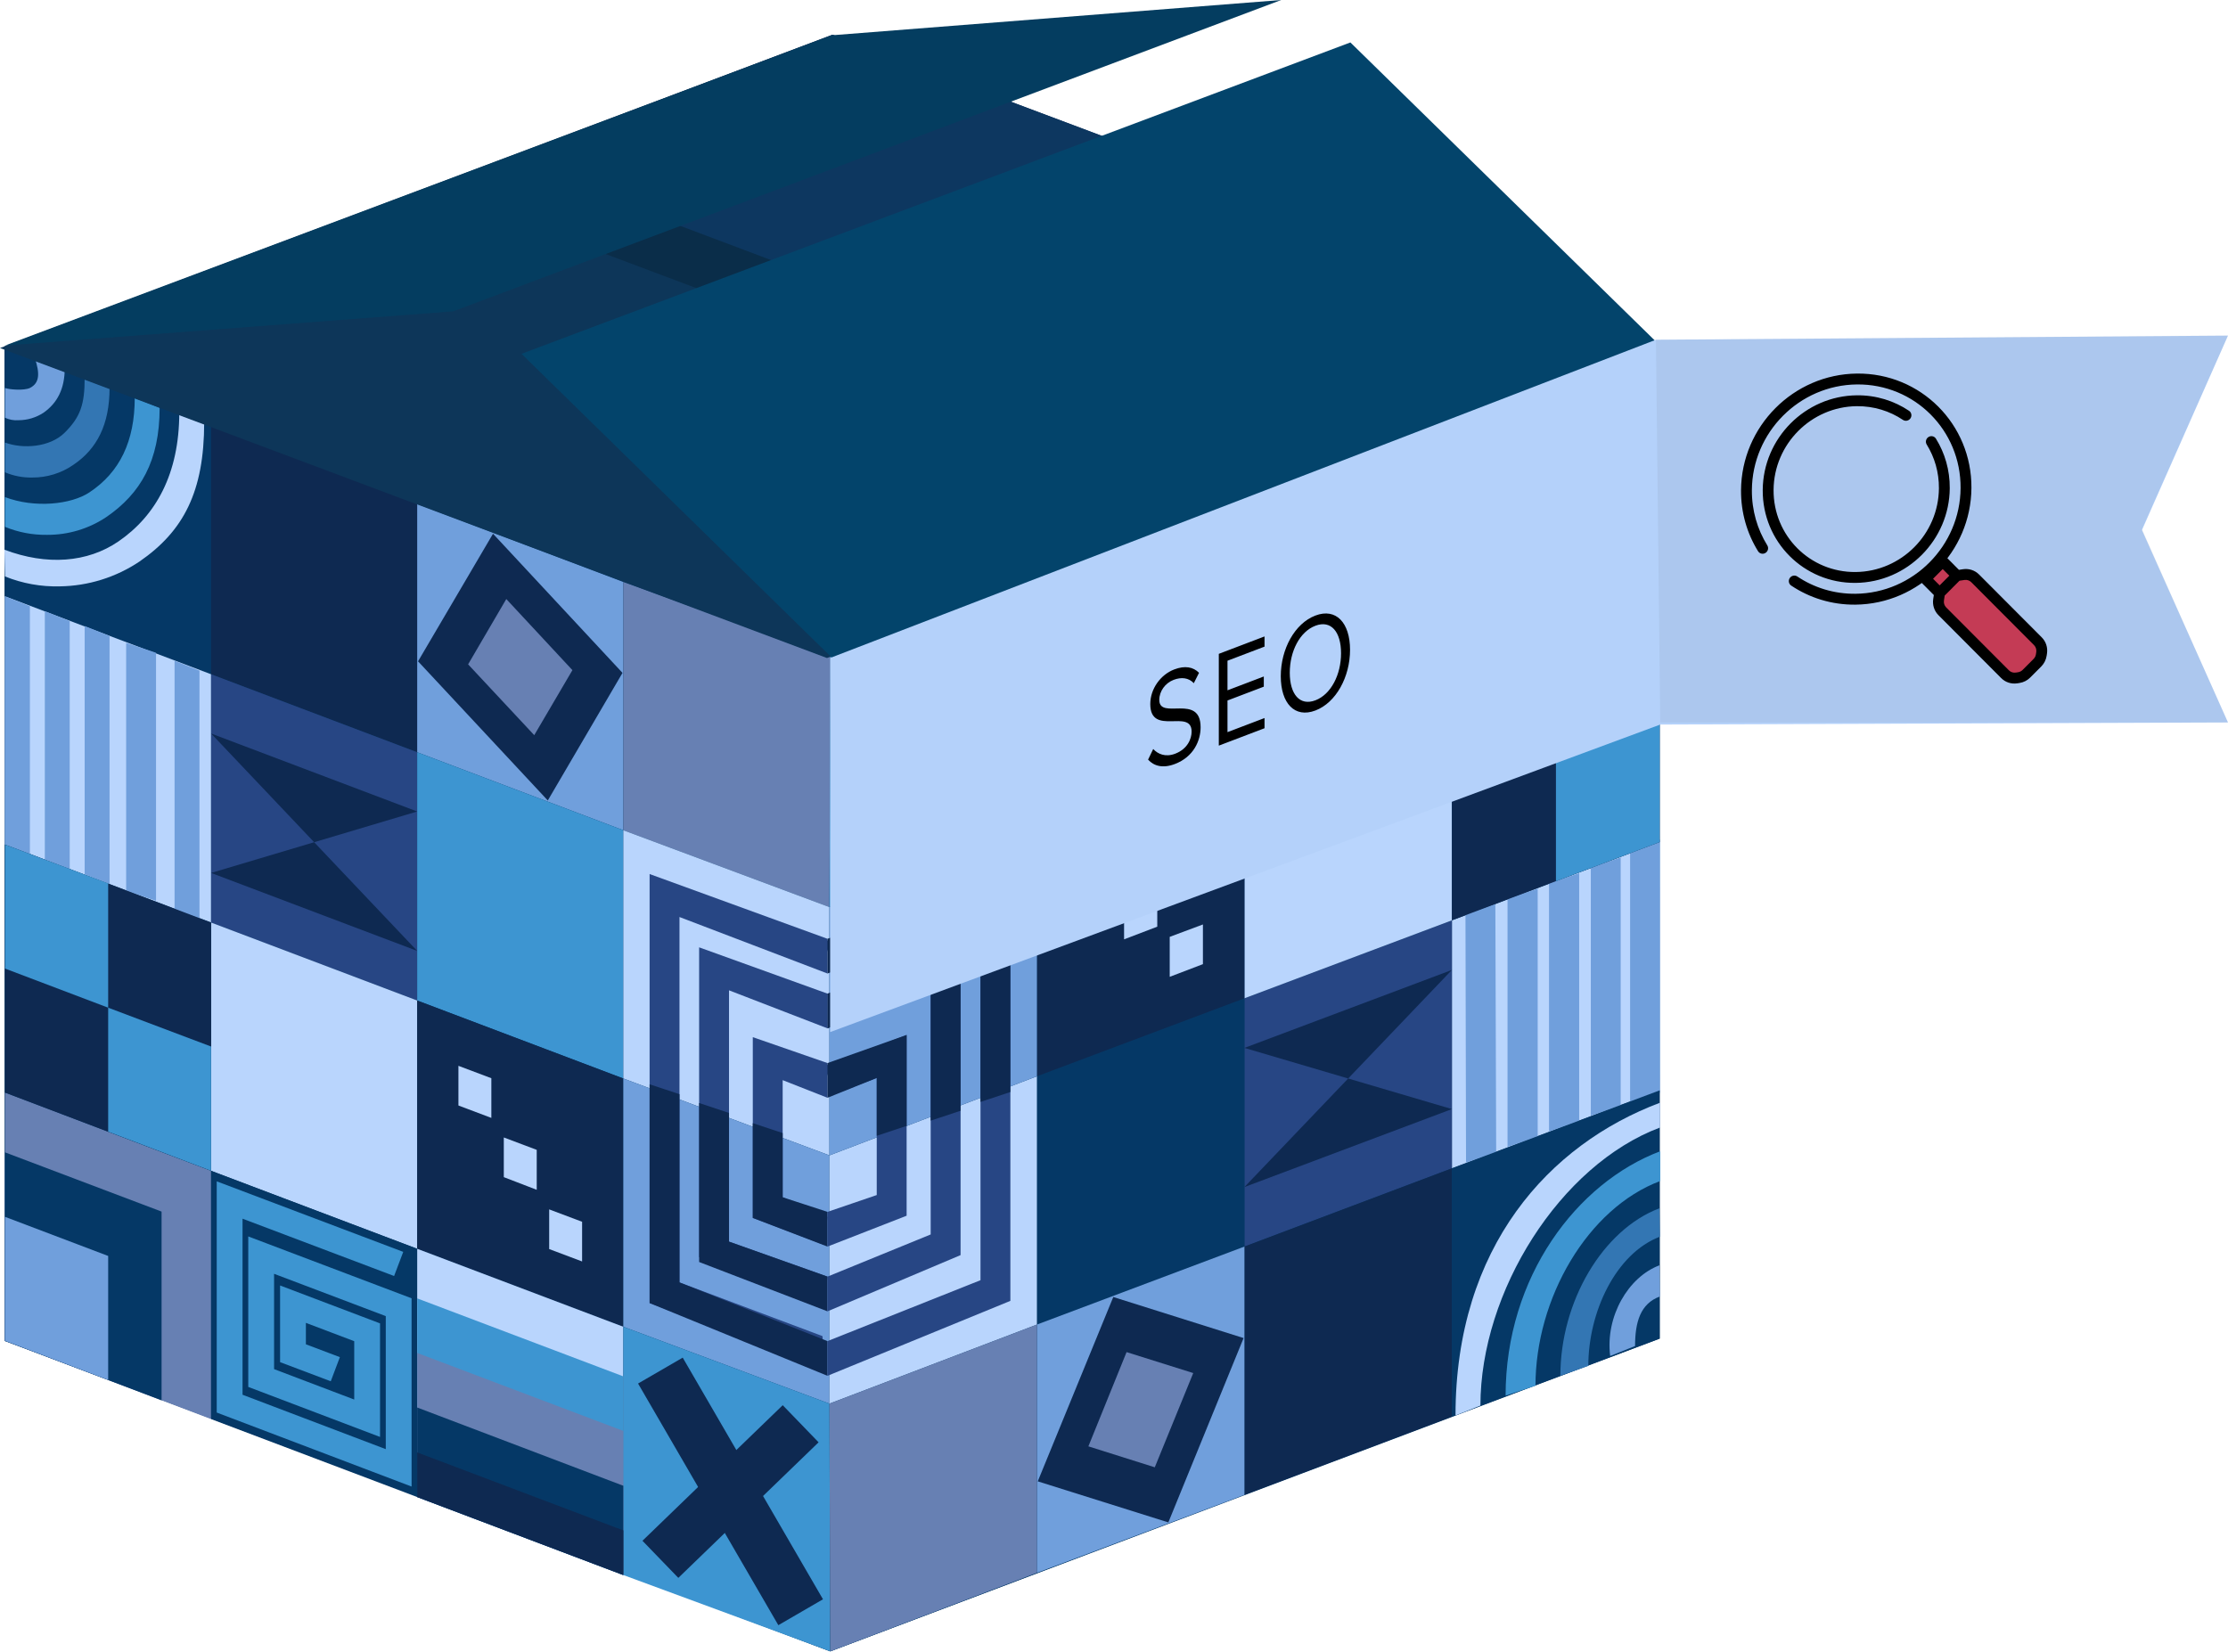
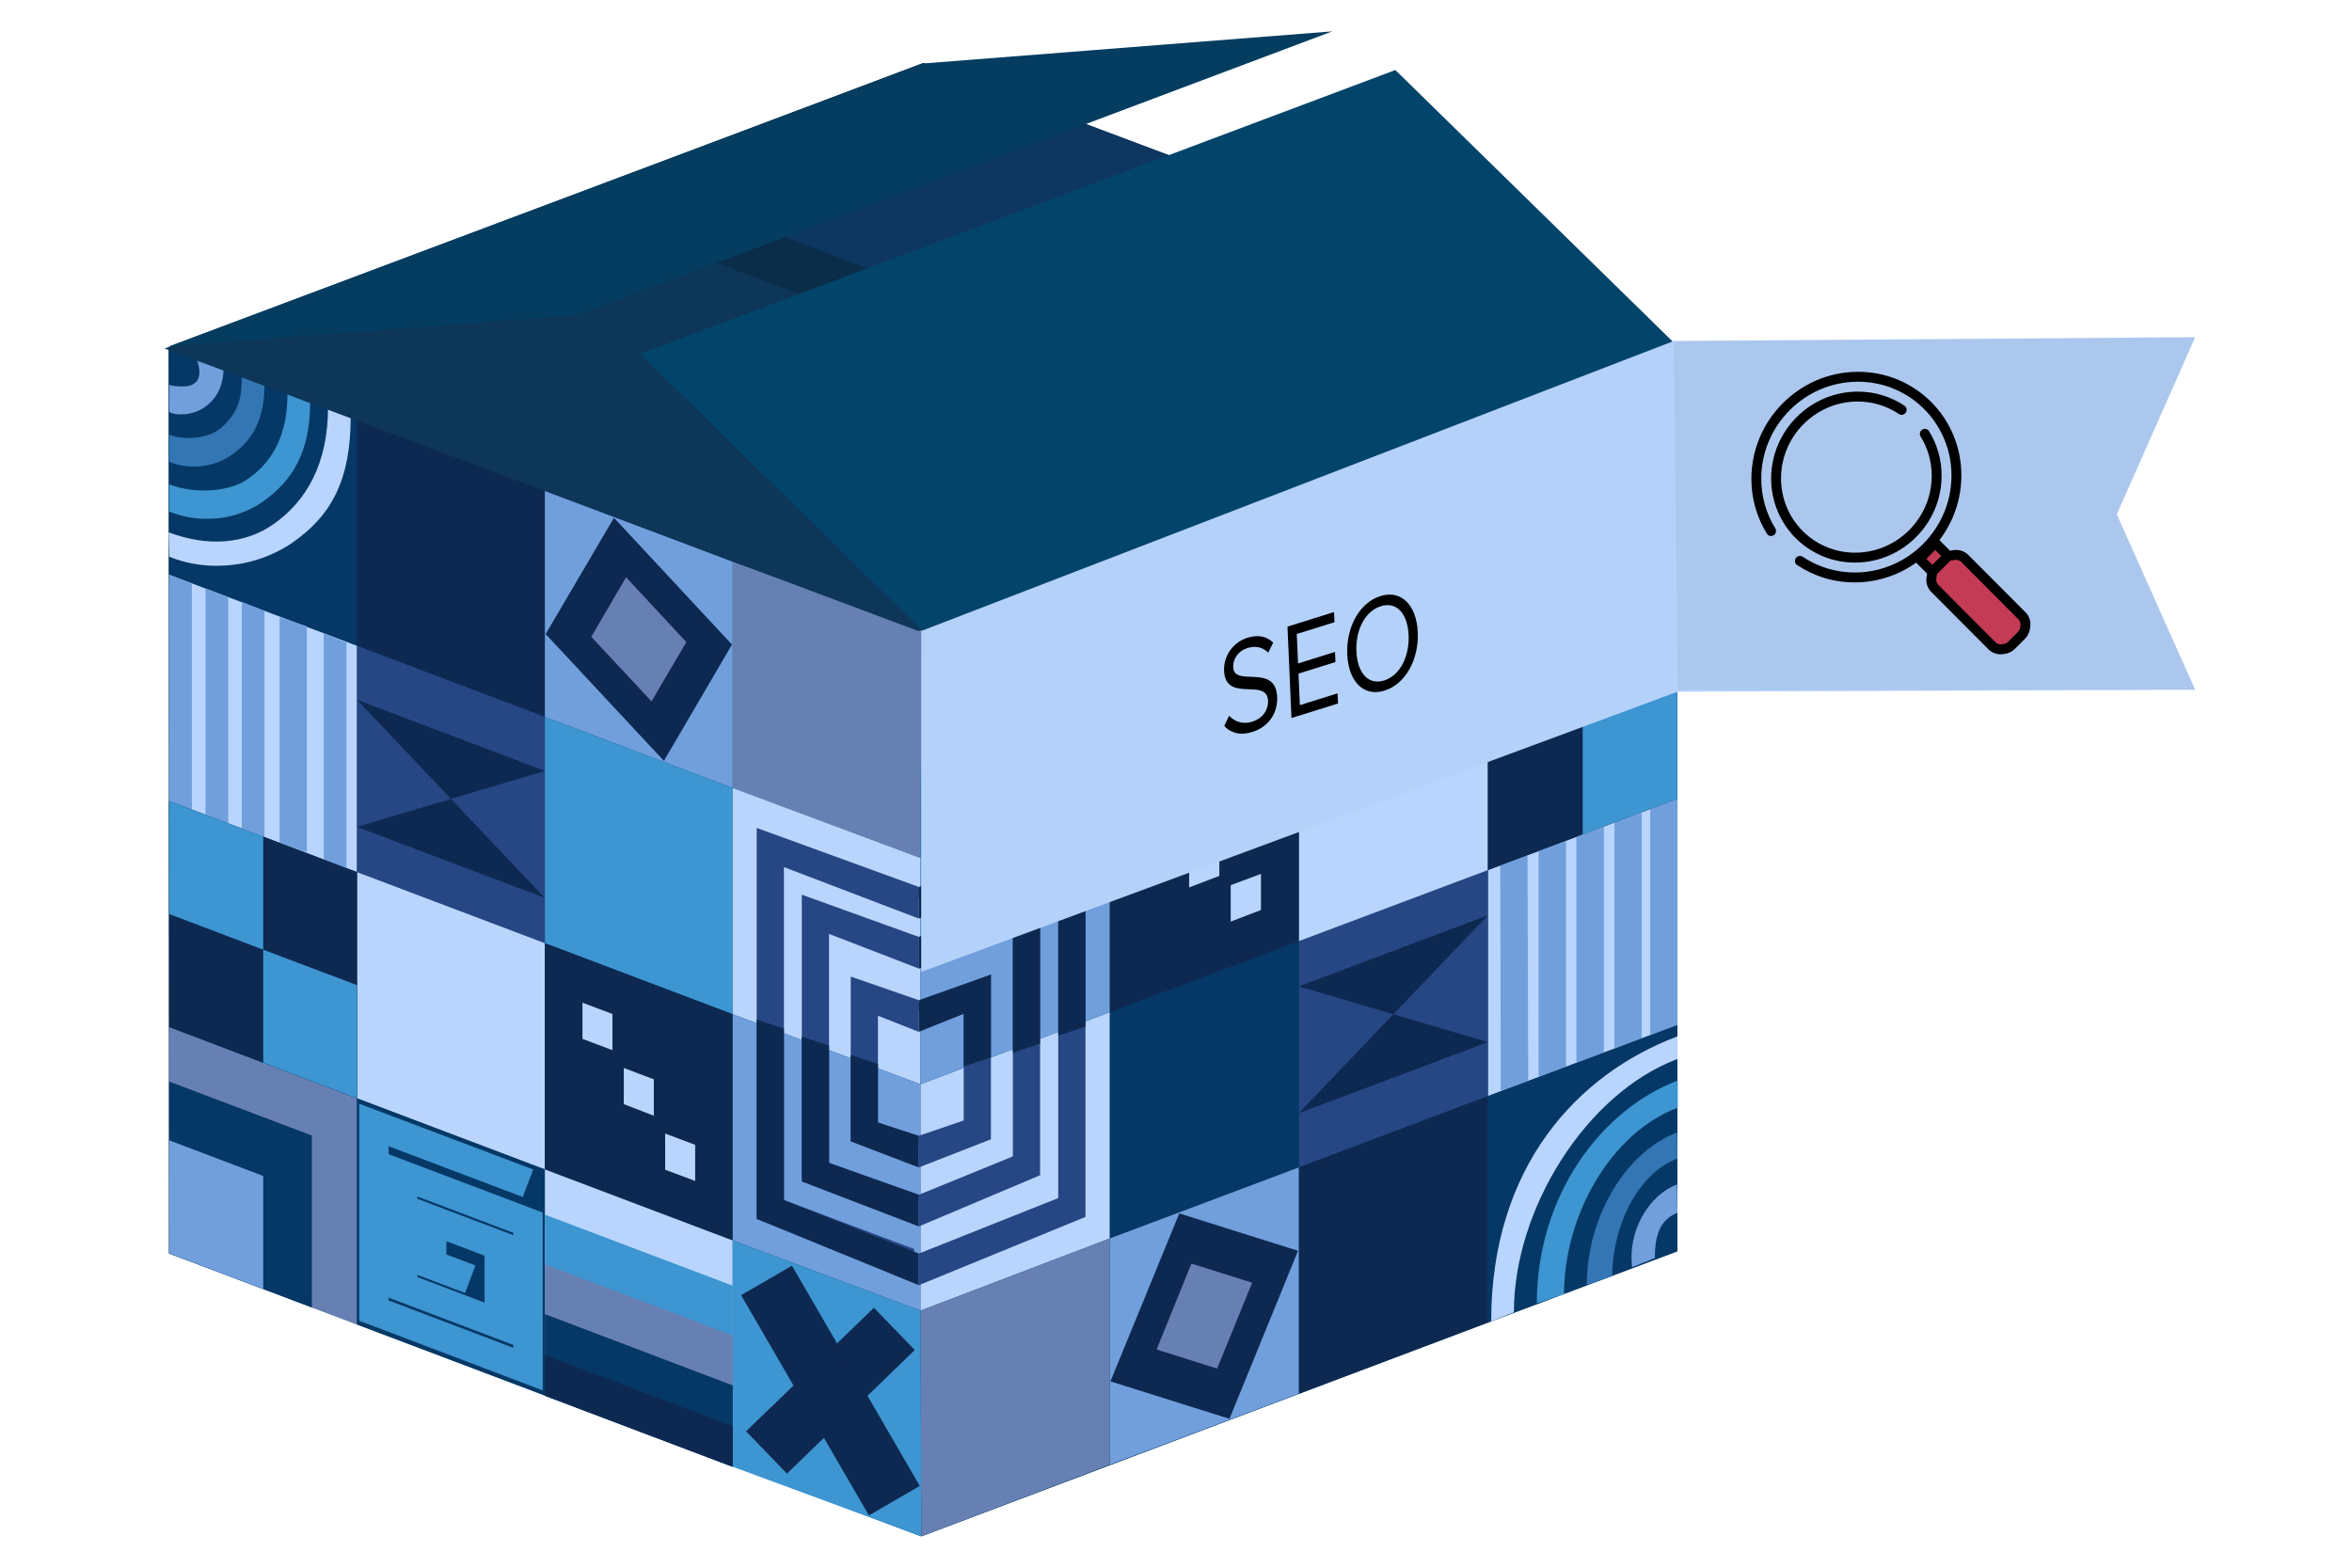
- <svg xmlns="http://www.w3.org/2000/svg" width="259" height="192" viewBox="0 0 259 192" fill="none">
-   <path d="M96.517 192L0.58 155.926L0.548 40.271L96.549 76.377L96.517 192Z" fill="#053866" />
-   <path d="M192.71 155.637L96.677 119.403L96.773 4.037L192.903 40.143L192.71 155.637Z" fill="#102E5B" />
-   <path d="M96.517 192L192.904 155.51V40.143L96.549 76.377L96.517 192Z" fill="#054270" />
-   <path d="M0.58 155.926L96.71 119.147L96.775 4.037L0.548 40.271L0.58 155.926Z" fill="#0A2D49" />
-   <path d="M96.517 192L0.58 155.894L0.548 40.271L96.549 76.377L96.517 192Z" fill="#053866" />
-   <path d="M24.54 78.395L0.58 69.329L0.548 40.271L24.54 49.53V78.395Z" fill="#053866" />
-   <path d="M6.947 68.175C4.767 68.231 2.599 67.838 0.579 67.022L0.515 63.914C5.435 65.772 10.163 65.42 13.765 62.953C18.107 59.974 20.841 55.104 20.841 47.96L23.735 49.113C23.735 57.187 21.323 61.768 16.209 65.292C13.467 67.127 10.25 68.129 6.947 68.175Z" fill="#B9D5FD" />
-   <path d="M48.499 87.462L24.539 78.395V49.53L48.499 58.596V87.462Z" fill="#0E2951" />
-   <path d="M72.459 96.529L48.499 87.462V58.596L72.459 67.663V96.529Z" fill="#709FDC" />
-   <path d="M96.419 105.467L72.459 96.528V67.663L96.548 76.377L96.419 105.467Z" fill="#6780B3" />
-   <path d="M24.539 107.261L0.579 98.195V69.329L24.539 78.395V107.261Z" fill="#B9D5FD" />
-   <path d="M48.499 116.328L24.539 107.261V78.395L48.499 87.462V116.328Z" fill="#274684" />
-   <path d="M72.459 125.394L48.499 116.328V87.462L72.459 96.529V125.394Z" fill="#3D95D1" />
-   <path d="M96.419 134.333L72.459 125.394V96.529L96.419 105.467V134.333Z" fill="#B9D5FD" />
-   <path d="M48.499 145.194L24.539 136.127V107.261L48.499 116.328V145.194Z" fill="#B9D5FD" />
-   <path d="M72.459 154.26L48.499 145.194V116.328L72.459 125.394V154.26Z" fill="#0E2951" />
-   <path d="M96.419 163.198L72.459 154.26V125.394L96.419 134.333V163.198Z" fill="#709FDC" />
-   <path d="M24.539 164.993L0.579 155.894V127.028L24.539 136.127V164.993Z" fill="#6780B3" />
-   <path d="M48.499 174.059L24.539 164.992V136.127L48.499 145.193V174.059Z" fill="#053866" />
-   <path d="M72.459 183.126L48.499 174.059V145.193L72.459 154.26V183.126Z" fill="#B9D5FD" />
-   <path d="M96.516 192L72.459 183.126V154.26L96.419 163.198L96.516 192Z" fill="#3D95D1" />
-   <path d="M5.468 62.185C3.792 62.21 2.128 61.894 0.579 61.256V57.795C4.02 59.109 8.266 58.66 10.388 57.251C13.926 54.912 15.663 51.292 15.663 46.262L18.557 47.415C18.557 53.599 16.338 57.379 12.382 60.102C10.341 61.475 7.931 62.2 5.468 62.185Z" fill="#3D95D1" />
-   <path d="M3.763 55.521C2.67 55.546 1.585 55.339 0.579 54.912V51.452C2.637 52.221 5.789 52.029 7.526 50.299C9.359 48.472 9.842 46.999 9.842 43.955L12.736 45.108C12.736 49.337 11.289 52.189 8.523 54.047C7.126 55.015 5.464 55.529 3.763 55.521Z" fill="#3376B3" />
-   <path d="M2.155 48.857C1.613 48.899 1.07 48.8 0.579 48.569V45.109C1.094 45.301 2.798 45.429 3.474 45.109C4.631 44.532 4.631 43.379 4.053 41.649L7.526 42.802C7.526 45.205 6.658 46.871 5.05 47.992C4.19 48.555 3.184 48.855 2.155 48.857Z" fill="#709FDC" />
-   <path d="M95.808 159.162L75.515 151.505V101.622L96.194 109.151V113.188L78.988 106.62V149.102L95.615 155.349L95.808 159.162Z" fill="#274684" />
-   <path d="M96.194 159.963L75.515 151.505V126.067L78.988 127.22V149.102L96.194 155.926V159.963Z" fill="#0E2951" />
-   <path d="M95.809 151.665L81.272 146.155V110.145L96.195 115.527V119.564L84.746 115.142V144.36L96.195 148.429L95.809 151.665Z" fill="#274684" />
-   <path d="M95.808 144.745L87.511 141.605V120.588L96.194 123.6V127.637L90.984 125.586V139.202L96.194 141.477L95.808 144.745Z" fill="#274684" />
-   <path d="M96.194 144.937L87.511 141.605V130.585L90.984 131.738V139.203L96.194 140.901V144.937Z" fill="#0E2951" />
-   <path d="M96.195 152.466L81.272 146.731V128.246L84.746 129.399V144.361L96.195 148.429V152.466Z" fill="#0E2951" />
-   <path d="M18.782 162.814L0.579 155.894V133.98L18.782 140.868V162.814Z" fill="#053866" />
-   <path d="M12.575 160.443L0.579 155.894V141.477L12.575 146.027V160.443Z" fill="#709FDC" />
-   <path d="M72.364 78.235L63.68 93.069L48.597 76.89L57.312 62.056L72.364 78.235Z" fill="#0E2951" />
-   <path d="M66.542 77.915L62.104 85.476L54.417 77.242L58.855 69.649L66.542 77.915Z" fill="#6780B3" />
-   <path d="M72.459 183.126L48.499 174.059V150.96L72.459 160.027V183.126Z" fill="#3D95D1" />
-   <path d="M72.459 183.126L48.499 174.059V157.304L72.459 166.37V183.126Z" fill="#6780B3" />
-   <path d="M72.459 183.126L48.499 174.059V163.647L72.459 172.746V183.126Z" fill="#053866" />
-   <path d="M72.459 183.126L48.499 174.059V168.869L72.459 177.936V183.126Z" fill="#0E2951" />
-   <path d="M24.539 85.284L48.499 94.35L24.539 101.494L48.499 110.561L24.539 85.284Z" fill="#0E2951" />
-   <path d="M3.474 99.348L0.579 98.195V69.329L3.474 70.482V99.348Z" fill="#709FDC" />
-   <path d="M8.104 101.078L5.21 99.925V71.059L8.104 72.212V101.078Z" fill="#709FDC" />
-   <path d="M23.189 106.845L20.294 105.691V76.826L23.189 77.979V106.845Z" fill="#709FDC" />
-   <path d="M18.139 104.73L14.665 103.577V74.743L18.139 75.897V104.73Z" fill="#709FDC" />
-   <path d="M12.736 102.808L9.842 101.654V72.789L12.736 73.942V102.808Z" fill="#709FDC" />
-   <path d="M24.539 136.127L0.579 127.028V98.195L24.539 107.261V136.127Z" fill="#0E2951" />
-   <path d="M24.539 136.127L12.575 131.577V117.161L24.539 121.678V136.127Z" fill="#3D95D1" />
-   <path d="M12.575 117.161L0.579 112.611V98.195L12.575 102.712V117.161Z" fill="#3D95D1" />
-   <path d="M38.98 159.194L34.059 157.336V151.633L42.678 154.901V164.896L30.361 160.219V145.93L46.345 151.985V170.663L26.694 163.198V139.523L46.345 146.955" stroke="#3D95D1" stroke-width="3" stroke-miterlimit="10" />
-   <path d="M76.769 181.299L93.075 165.537" stroke="#0E2951" stroke-width="6" stroke-miterlimit="10" />
-   <path d="M93.075 187.451L76.769 159.354" stroke="#0E2951" stroke-width="6" stroke-miterlimit="10" />
-   <path d="M57.119 129.976L53.292 128.534V123.921L57.119 125.362V129.976Z" fill="#B9D5FD" />
-   <path d="M62.394 138.337L58.566 136.864V132.25L62.394 133.692V138.337Z" fill="#B9D5FD" />
-   <path d="M67.668 146.667L63.841 145.225V140.612L67.668 142.053V146.667Z" fill="#B9D5FD" />
-   <path d="M96.549 76.377L192.904 40.143L192.936 155.638L96.517 192L96.549 76.377Z" fill="#053866" />
-   <path d="M168.782 107.005L192.935 97.906V126.772L168.782 135.838V107.005Z" fill="#B9D5FD" />
-   <path d="M144.661 116.071L168.782 107.005V135.839L144.661 144.937V116.071Z" fill="#274684" />
-   <path d="M120.541 125.138L144.662 116.072V144.937L120.541 154.004V125.138Z" fill="#053866" />
-   <path d="M96.419 134.333L120.54 125.138V154.004L96.419 163.199V134.333Z" fill="#B9D5FD" />
-   <path d="M144.661 87.206L168.782 78.139V107.005L144.661 116.071V87.206Z" fill="#B9D5FD" />
-   <path d="M120.541 96.272L144.662 87.206V116.071L120.541 125.138V96.272Z" fill="#0E2951" />
-   <path d="M96.419 105.467L120.54 96.272V125.138L96.419 134.333V105.467Z" fill="#709FDC" />
-   <path d="M144.661 144.937L168.782 135.838V164.704L144.661 173.803V144.937Z" fill="#0E2951" />
-   <path d="M120.541 154.004L144.662 144.937V173.803L120.541 182.869V154.004Z" fill="#709FDC" />
-   <path d="M96.419 163.198L120.54 154.004V182.869L96.515 192L96.419 163.198Z" fill="#6780B3" />
-   <path d="M168.782 49.274L192.903 40.143L192.935 69.041L168.782 78.139V49.274Z" fill="#6780B3" />
-   <path d="M144.661 58.34L168.782 49.274V78.139L144.661 87.206V58.34Z" fill="#053866" />
-   <path d="M120.541 67.406L144.662 58.34V87.206L120.541 96.272V67.406Z" fill="#B9D5FD" />
-   <path d="M96.548 76.377L120.54 67.407V96.272L96.419 105.467L96.548 76.377Z" fill="#3D95D1" />
-   <path d="M96.195 159.963V155.926L113.98 148.846V106.364L97.031 112.74L95.809 109.504L117.453 101.366V151.249L96.195 159.963Z" fill="#274684" />
-   <path d="M117.453 126.964L113.98 128.118V106.364L96.194 113.188V109.151L117.453 101.366V126.964Z" fill="#0E2951" />
-   <path d="M96.194 152.466V148.429L108.19 143.527V114.886L96.194 119.563V115.527L111.664 111.041V145.93L96.194 152.466Z" fill="#274684" />
-   <path d="M96.195 144.937V140.901L101.919 138.946V125.33L97.031 127.189L95.809 123.953L105.393 120.333V141.349L96.195 144.937Z" fill="#274684" />
-   <path d="M105.392 130.905L101.919 132.058V125.33L96.194 127.637V123.6L105.392 120.333V130.905Z" fill="#0E2951" />
-   <path d="M111.664 129.143L108.19 130.296V114.886L96.194 119.564V115.527L111.664 109.888V129.143Z" fill="#0E2951" />
-   <path d="M180.875 44.724L192.903 40.143L192.936 54.624L180.875 59.141V44.724Z" fill="#FF8098" />
-   <path d="M120.637 172.233L129.417 150.8L144.565 155.573L135.817 177.006L120.637 172.233Z" fill="#0E2951" />
-   <path d="M126.522 168.164L130.961 157.207L138.712 159.642L134.241 170.599L126.522 168.164Z" fill="#6780B3" />
-   <path d="M120.541 67.406L144.662 58.34V81.439L120.541 90.505V67.406Z" fill="#3D95D1" />
-   <path d="M120.541 67.406L144.662 58.34V75.096L120.541 84.162V67.406Z" fill="#6780B3" />
-   <path d="M120.541 67.406L144.662 58.34V68.72L120.541 77.819V67.406Z" fill="#053866" />
-   <path d="M120.541 67.406L144.662 58.34V63.53L120.541 72.629V67.406Z" fill="#0E2951" />
-   <path d="M168.782 128.95L144.661 138.017L168.782 112.772L144.661 121.838" fill="#0E2951" />
-   <path d="M192.969 127.06L189.495 128.214V98.771L192.969 97.618V127.06Z" fill="#709FDC" />
-   <path d="M188.401 128.566L184.928 129.719V100.854L188.401 99.7V128.566Z" fill="#709FDC" />
-   <path d="M173.928 134.012L170.423 135.166L170.358 106.268L173.832 105.115L173.928 134.012Z" fill="#709FDC" />
-   <path d="M178.753 132.186L175.247 133.34V104.474L178.753 103.321V132.186Z" fill="#709FDC" />
-   <path d="M183.577 130.392L180.071 131.546V102.68L183.577 101.526V130.392Z" fill="#709FDC" />
-   <path d="M168.782 78.139L192.935 69.041V97.906L168.782 107.005V78.139Z" fill="#0E2951" />
-   <path d="M168.782 135.838L192.935 126.772V155.637L168.782 164.704V135.838Z" fill="#053866" />
-   <path d="M168.782 78.139L180.875 73.59V88.007L168.782 92.556V78.139Z" fill="#3D95D1" />
-   <path d="M172.095 163.423L169.2 164.576C169.2 144.937 180.103 133.051 192.967 128.213V131.097C181.357 135.454 172.095 150.159 172.095 163.423Z" fill="#B9D5FD" />
-   <path d="M178.496 161.116L175.022 162.269C175.022 148.429 183.32 137.505 193.001 133.852V137.312C184.542 140.484 178.496 150.96 178.496 161.116Z" fill="#3D95D1" />
-   <path d="M184.638 158.809L181.39 159.963C181.39 151.313 186.31 142.983 192.903 140.484L192.968 143.784C187.822 145.738 184.638 152.562 184.638 158.809Z" fill="#3376B3" />
-   <path d="M190.073 156.502L187.179 157.656C186.6 153.042 189.302 148.461 192.904 147.116L192.968 150.736C190.685 151.569 190.073 153.715 190.073 156.502Z" fill="#709FDC" />
-   <path d="M154.374 66.061L159.102 64.267V69.746L150.804 72.885V63.306L162.672 58.821V72.533L147.234 78.364V60.423L166.242 53.278V76.025L147.234 83.201" stroke="#3D95D1" stroke-width="5" stroke-miterlimit="10" />
-   <path d="M116.198 72.501L99.796 100.629" stroke="#0E2951" stroke-width="6" stroke-miterlimit="10" />
-   <path d="M99.796 78.684L116.198 94.446" stroke="#0E2951" stroke-width="6" stroke-miterlimit="10" />
-   <path d="M135.978 108.927L139.837 107.485V112.099L135.978 113.573V108.927Z" fill="#B9D5FD" />
-   <path d="M130.671 104.602L134.53 103.128V107.742L130.671 109.215V104.602Z" fill="#B9D5FD" />
-   <path d="M125.364 100.245L129.224 98.771V103.417L125.364 104.858V100.245Z" fill="#B9D5FD" />
-   <path d="M174.604 47.095L192.903 40.143L192.935 62.121L174.604 69.009V47.095Z" fill="#053866" />
-   <path d="M179.525 45.205L192.904 40.143L192.937 56.194L179.525 61.256V45.205Z" fill="#709FDC" />
-   <path d="M180.875 88.007L192.936 83.489V97.906L180.875 102.455V88.007Z" fill="#3D95D1" />
-   <path d="M153.57 54.335L192.903 40.143L96.773 4.037L58.533 18.517L153.57 54.335Z" fill="#0D3760" />
-   <path d="M145.852 57.892L96.13 76.505L0 40.463L49.786 21.785L145.852 57.892Z" fill="#0D3659" />
-   <path d="M148.939 0L96.709 4.101L0.579 40.175L52.68 36.202L148.939 0Z" fill="#043D60" />
-   <path d="M192.968 40.175L156.979 4.934L60.624 41.136L96.773 76.537L192.968 40.175Z" fill="#03446B" />
-   <path d="M96.5 120V76.5L192.5 39.5L259 39.023L249 61.632L259 84L193 84.242L96.5 120Z" fill="#B4D1FA" />
-   <path d="M136.576 88.83C138.765 87.996 139.568 86.107 139.568 84.555C139.568 80.571 134.764 83.776 134.764 81.376C134.764 80.368 135.457 79.416 136.43 79.046C137.318 78.707 138.169 78.783 138.778 79.432L139.386 78.224C138.705 77.54 137.744 77.361 136.503 77.834C134.91 78.441 133.718 80.094 133.718 81.855C133.718 85.662 138.522 82.313 138.522 85.065C138.522 85.881 138.06 87.081 136.612 87.632C135.469 88.068 134.593 87.665 134.058 87.085L133.462 88.32C134.131 89.057 135.165 89.367 136.576 88.83ZM146.999 84.669V83.485L142.693 85.125V81.445L146.914 79.837V78.653L142.693 80.261V76.821L146.999 75.181V73.997L141.684 76.021V86.693L146.999 84.669ZM152.914 82.608C155.311 81.696 156.94 78.707 156.94 75.555C156.94 72.403 155.311 70.656 152.914 71.568C150.506 72.486 148.888 75.469 148.888 78.621C148.888 81.773 150.506 83.525 152.914 82.608ZM152.914 81.424C151.09 82.119 149.934 80.703 149.934 78.223C149.934 75.727 151.09 73.447 152.914 72.752C154.727 72.062 155.894 73.458 155.894 75.954C155.894 78.434 154.727 80.734 152.914 81.424Z" fill="black" />
-   <path d="M259 39L192.5 39.5L193 84H259L249 61.5L259 39Z" fill="black" fill-opacity="0.05" />
-   <path d="M225.917 69.044L224.165 67.292L225.938 65.169L227.339 66.57L228.748 66.562L237.504 75.672L233.963 79.214L225.207 70.104L225.917 69.044Z" fill="#C43B55" />
-   <path fill-rule="evenodd" clip-rule="evenodd" d="M215.851 47.226C210.544 47.278 206.211 51.636 206.174 56.96C206.137 62.284 210.409 66.559 215.717 66.507C221.025 66.455 225.357 62.097 225.395 56.773C225.408 54.898 224.887 53.154 223.975 51.684C223.792 51.389 223.885 50.999 224.181 50.811C224.477 50.623 224.866 50.709 225.048 51.003C226.08 52.668 226.67 54.642 226.655 56.761C226.613 62.783 221.712 67.713 215.708 67.771C209.704 67.83 204.871 62.995 204.913 56.972C204.955 50.95 209.856 46.02 215.86 45.962C218.109 45.94 220.196 46.605 221.922 47.763C222.21 47.956 222.283 48.348 222.086 48.639C221.889 48.93 221.497 49.011 221.21 48.818C219.684 47.795 217.841 47.207 215.851 47.226Z" fill="black" />
-   <path fill-rule="evenodd" clip-rule="evenodd" d="M215.698 69.037C222.398 68.971 227.867 63.47 227.914 56.749C227.961 50.029 222.567 44.633 215.868 44.698C209.168 44.763 203.698 50.264 203.652 56.985C203.635 59.352 204.293 61.553 205.444 63.41C205.627 63.704 205.534 64.095 205.238 64.283C204.941 64.471 204.553 64.384 204.371 64.09C203.099 62.04 202.373 59.608 202.391 56.998C202.443 49.578 208.48 43.506 215.876 43.434C223.272 43.362 229.226 49.318 229.174 56.737C229.123 64.156 223.085 70.229 215.689 70.301C212.919 70.328 210.348 69.508 208.221 68.082C207.934 67.889 207.861 67.497 208.058 67.206C208.255 66.914 208.647 66.834 208.934 67.027C210.86 68.319 213.186 69.061 215.698 69.037Z" fill="black" />
-   <path fill-rule="evenodd" clip-rule="evenodd" d="M225.851 64.376L227.723 66.254L228.192 66.182C228.88 66.078 229.572 66.304 230.059 66.793L237.35 74.107C237.837 74.595 238.062 75.289 237.958 75.979L237.919 76.24C237.847 76.714 237.625 77.155 237.284 77.497L236.011 78.774C235.671 79.115 235.231 79.338 234.758 79.41L234.498 79.45C233.81 79.554 233.119 79.328 232.632 78.839L225.341 71.525C224.854 71.037 224.628 70.343 224.732 69.653L224.803 69.183L222.931 67.306L225.851 64.376ZM226.065 69.247L225.979 69.821C225.934 70.117 226.031 70.414 226.239 70.624L233.531 77.938C233.739 78.147 234.036 78.244 234.33 78.199L234.591 78.16C234.793 78.129 234.982 78.034 235.128 77.887L236.401 76.61C236.547 76.464 236.642 76.275 236.673 76.072L236.712 75.81C236.756 75.515 236.66 75.217 236.451 75.008L229.16 67.694C228.951 67.485 228.655 67.388 228.36 67.433L227.787 67.519L226.065 69.247ZM226.604 66.933L225.836 66.164L224.714 67.291L225.481 68.06L226.604 66.933Z" fill="black" />
+ <svg xmlns="http://www.w3.org/2000/svg" width="240" height="160" viewBox="0 0 240 160" fill="none">
+   <path d="M94.014 156.8L17.264 127.941L17.238 35.417L94.04 64.302L94.014 156.8Z" fill="#053866" />
+   <path d="M170.97 127.71L94.143 98.722L94.22 6.429L171.124 35.314L170.97 127.71Z" fill="#102E5B" />
+   <path d="M94.014 156.8L171.124 127.608V35.314L94.039 64.302L94.014 156.8Z" fill="#054270" />
+   <path d="M17.264 127.941L94.168 98.517L94.22 6.429L17.238 35.417L17.264 127.941Z" fill="#0A2D49" />
+   <path d="M94.014 156.8L17.264 127.915L17.238 35.417L94.04 64.302L94.014 156.8Z" fill="#053866" />
+   <path d="M36.432 65.916L17.264 58.663L17.238 35.417L36.432 42.824V65.916Z" fill="#053866" />
+   <path d="M22.359 57.74C20.615 57.785 18.881 57.471 17.264 56.818L17.213 54.331C21.149 55.818 24.932 55.536 27.813 53.562C31.287 51.179 33.474 47.283 33.474 41.568L35.789 42.49C35.789 48.949 33.86 52.614 29.769 55.434C27.575 56.901 25.001 57.703 22.359 57.74Z" fill="#B9D5FD" />
+   <path d="M55.6 73.169L36.432 65.916V42.824L55.6 50.077V73.169Z" fill="#0E2951" />
+   <path d="M74.768 80.423L55.6 73.169V50.077L74.768 57.33V80.423Z" fill="#709FDC" />
+   <path d="M93.936 87.573L74.768 80.423V57.33L94.039 64.302L93.936 87.573Z" fill="#6780B3" />
+   <path d="M36.432 89.009L17.264 81.756V58.663L36.432 65.916V89.009Z" fill="#B9D5FD" />
+   <path d="M55.6 96.262L36.432 89.009V65.916L55.6 73.169V96.262Z" fill="#274684" />
+   <path d="M74.768 103.515L55.6 96.262V73.17L74.768 80.423V103.515Z" fill="#3D95D1" />
+   <path d="M93.936 110.666L74.768 103.515V80.423L93.936 87.574V110.666Z" fill="#B9D5FD" />
+   <path d="M55.6 119.355L36.432 112.101V89.009L55.6 96.262V119.355Z" fill="#B9D5FD" />
+   <path d="M74.768 126.608L55.6 119.355V96.262L74.768 103.516V126.608Z" fill="#0E2951" />
+   <path d="M93.936 133.759L74.768 126.608V103.515L93.936 110.666V133.759Z" fill="#709FDC" />
+   <path d="M36.432 135.194L17.264 127.915V104.823L36.432 112.101V135.194Z" fill="#6780B3" />
+   <path d="M55.6 142.447L36.432 135.194V112.101L55.6 119.355V142.447Z" fill="#053866" />
+   <path d="M74.768 149.7L55.6 142.447V119.355L74.768 126.608V149.7Z" fill="#B9D5FD" />
+   <path d="M94.013 156.8L74.768 149.7V126.608L93.936 133.759L94.013 156.8Z" fill="#3D95D1" />
+   <path d="M21.174 52.948C19.834 52.968 18.503 52.715 17.264 52.204V49.436C20.017 50.487 23.413 50.128 25.111 49.001C27.941 47.13 29.331 44.233 29.331 40.21L31.646 41.132C31.646 46.079 29.871 49.103 26.706 51.282C25.073 52.38 23.145 52.96 21.174 52.948Z" fill="#3D95D1" />
+   <path d="M19.811 47.617C18.937 47.637 18.068 47.471 17.264 47.13V44.361C18.91 44.977 21.432 44.823 22.821 43.439C24.288 41.978 24.674 40.799 24.674 38.364L26.989 39.287C26.989 42.67 25.831 44.951 23.619 46.438C22.502 47.212 21.172 47.623 19.811 47.617Z" fill="#3376B3" />
+   <path d="M18.524 42.285C18.091 42.319 17.657 42.24 17.264 42.055V39.287C17.675 39.441 19.039 39.543 19.579 39.287C20.506 38.825 20.506 37.903 20.042 36.519L22.821 37.441C22.821 39.364 22.127 40.697 20.84 41.593C20.152 42.044 19.347 42.284 18.524 42.285Z" fill="#709FDC" />
+   <path d="M93.448 130.529L77.213 124.404V84.498L93.757 90.521V93.75L79.992 88.496V122.481L93.293 127.479L93.448 130.529Z" fill="#274684" />
+   <path d="M93.757 131.17L77.213 124.404V104.054L79.992 104.976V122.481L93.757 127.941V131.17Z" fill="#0E2951" />
+   <path d="M93.448 124.532L81.818 120.124V91.316L93.757 95.621V98.851L84.597 95.314V118.688L93.757 121.943L93.448 124.532Z" fill="#274684" />
+   <path d="M93.447 118.996L86.809 116.484V99.671L93.755 102.08V105.309L89.587 103.669V114.562L93.755 116.381L93.447 118.996Z" fill="#274684" />
+   <path d="M93.755 119.15L86.809 116.484V107.668L89.587 108.59V114.562L93.755 115.92V119.15Z" fill="#0E2951" />
+   <path d="M93.757 125.173L81.818 120.585V105.797L84.597 106.719V118.688L93.757 121.943V125.173Z" fill="#0E2951" />
+   <path d="M31.826 133.451L17.264 127.915V110.384L31.826 115.895V133.451Z" fill="#053866" />
+   <path d="M26.861 131.555L17.264 127.915V116.382L26.861 120.021V131.555Z" fill="#709FDC" />
+   <path d="M74.692 65.788L67.745 77.655L55.678 64.712L62.65 52.845L74.692 65.788Z" fill="#0E2951" />
+   <path d="M70.034 65.532L66.483 71.581L60.334 64.994L63.885 58.919L70.034 65.532Z" fill="#6780B3" />
+   <path d="M74.768 149.7L55.6 142.447V123.968L74.768 131.221V149.7Z" fill="#3D95D1" />
+   <path d="M74.768 149.7L55.6 142.447V129.043L74.768 136.296V149.7Z" fill="#6780B3" />
+   <path d="M74.768 149.701L55.6 142.447V134.118L74.768 141.396V149.701Z" fill="#053866" />
+   <path d="M74.768 149.701L55.6 142.447V138.295L74.768 145.549V149.701Z" fill="#0E2951" />
+   <path d="M36.432 71.427L55.6 78.68L36.432 84.395L55.6 91.649L36.432 71.427Z" fill="#0E2951" />
+   <path d="M19.579 82.678L17.264 81.756V58.663L19.579 59.586V82.678Z" fill="#709FDC" />
+   <path d="M23.284 84.062L20.969 83.14V60.047L23.284 60.97V84.062Z" fill="#709FDC" />
+   <path d="M35.351 88.676L33.035 87.753V64.66L35.351 65.583V88.676Z" fill="#709FDC" />
+   <path d="M31.312 86.984L28.533 86.061V62.995L31.312 63.917V86.984Z" fill="#709FDC" />
+   <path d="M26.989 85.446L24.674 84.524V61.431L26.989 62.354V85.446Z" fill="#709FDC" />
+   <path d="M36.432 112.101L17.264 104.823V81.756L36.432 89.009V112.101Z" fill="#0E2951" />
+   <path d="M36.432 112.101L26.861 108.462V96.928L36.432 100.542V112.101Z" fill="#3D95D1" />
+   <path d="M26.861 96.928L17.264 93.289V81.756L26.861 85.369V96.928Z" fill="#3D95D1" />
+   <path d="M47.985 130.555L44.048 129.068V124.506L50.944 127.12V135.117L41.089 131.375V119.944L53.877 124.788V139.73L38.156 133.759V114.818L53.877 120.764" stroke="#3D95D1" stroke-width="3" stroke-miterlimit="10" />
+   <path d="M78.217 148.239L91.261 135.63" stroke="#0E2951" stroke-width="6" stroke-miterlimit="10" />
+   <path d="M91.261 153.16L78.217 130.683" stroke="#0E2951" stroke-width="6" stroke-miterlimit="10" />
+   <path d="M62.495 107.181L59.434 106.027V102.337L62.495 103.49V107.181Z" fill="#B9D5FD" />
+   <path d="M66.716 113.87L63.654 112.691V109L66.716 110.154V113.87Z" fill="#B9D5FD" />
+   <path d="M70.935 120.533L67.873 119.38V115.689L70.935 116.843V120.533Z" fill="#B9D5FD" />
+   <path d="M94.039 64.302L171.124 35.314L171.149 127.71L94.014 156.8L94.039 64.302Z" fill="#053866" />
+   <path d="M151.826 88.804L171.149 81.525V104.617L151.826 111.871V88.804Z" fill="#B9D5FD" />
+   <path d="M132.529 96.057L151.826 88.804V111.871L132.529 119.15V96.057Z" fill="#274684" />
+   <path d="M113.232 103.31L132.529 96.057V119.15L113.232 126.403V103.31Z" fill="#053866" />
+   <path d="M93.936 110.666L113.232 103.311V126.403L93.936 133.759V110.666Z" fill="#B9D5FD" />
+   <path d="M132.529 72.965L151.826 65.711V88.804L132.529 96.057V72.965Z" fill="#B9D5FD" />
+   <path d="M113.232 80.218L132.529 72.965V96.057L113.232 103.31V80.218Z" fill="#0E2951" />
+   <path d="M93.936 87.574L113.232 80.218V103.31L93.936 110.666V87.574Z" fill="#709FDC" />
+   <path d="M132.529 119.15L151.826 111.871V134.963L132.529 142.242V119.15Z" fill="#0E2951" />
+   <path d="M113.232 126.403L132.529 119.15V142.242L113.232 149.495V126.403Z" fill="#709FDC" />
+   <path d="M93.936 133.759L113.232 126.403V149.495L94.013 156.8L93.936 133.759Z" fill="#6780B3" />
+   <path d="M151.826 42.619L171.123 35.314L171.149 58.432L151.826 65.711V42.619Z" fill="#6780B3" />
+   <path d="M132.529 49.872L151.826 42.619V65.711L132.529 72.965V49.872Z" fill="#053866" />
+   <path d="M113.232 57.125L132.529 49.872V72.965L113.232 80.218V57.125Z" fill="#B9D5FD" />
+   <path d="M94.038 64.302L113.232 57.125V80.218L93.936 87.574L94.038 64.302Z" fill="#3D95D1" />
+   <path d="M93.756 131.17V127.941L107.984 122.277V88.291L94.425 93.392L93.447 90.803L110.763 84.293V124.199L93.756 131.17Z" fill="#274684" />
+   <path d="M110.763 104.771L107.984 105.694V88.291L93.756 93.751V90.521L110.763 84.293V104.771Z" fill="#0E2951" />
+   <path d="M93.756 125.173V121.943L103.353 118.022V95.109L93.756 98.851V95.621L106.132 92.033V119.944L93.756 125.173Z" fill="#274684" />
+   <path d="M93.756 119.15V115.92L98.336 114.357V103.464L94.425 104.951L93.447 102.362L101.115 99.466V116.279L93.756 119.15Z" fill="#274684" />
+   <path d="M101.114 107.924L98.336 108.846V103.464L93.756 105.31V102.08L101.114 99.466V107.924Z" fill="#0E2951" />
+   <path d="M106.132 106.514L103.353 107.437V95.109L93.756 98.851V95.621L106.132 91.111V106.514Z" fill="#0E2951" />
+   <path d="M161.5 38.979L171.123 35.314L171.148 46.899L161.5 50.513V38.979Z" fill="#FF8098" />
+   <path d="M113.311 140.986L120.335 123.84L132.453 127.659L125.455 144.805L113.311 140.986Z" fill="#0E2951" />
+   <path d="M118.02 137.731L121.57 128.966L127.771 130.914L124.195 139.679L118.02 137.731Z" fill="#6780B3" />
+   <path d="M113.232 57.125L132.529 49.872V68.351L113.232 75.604V57.125Z" fill="#3D95D1" />
+   <path d="M113.232 57.125L132.529 49.872V63.276L113.232 70.53V57.125Z" fill="#6780B3" />
+   <path d="M113.232 57.125L132.529 49.872V58.176L113.232 65.455V57.125Z" fill="#053866" />
+   <path d="M113.232 57.125L132.529 49.872V54.024L113.232 61.303V57.125Z" fill="#0E2951" />
+   <path d="M151.826 106.36L132.529 113.613L151.826 93.417L132.529 100.67" fill="#0E2951" />
+   <path d="M171.175 104.848L168.396 105.771V82.217L171.175 81.294V104.848Z" fill="#709FDC" />
+   <path d="M167.521 106.053L164.742 106.975V83.883L167.521 82.96V106.053Z" fill="#709FDC" />
+   <path d="M155.944 110.41L153.139 111.332L153.088 88.214L155.867 87.292L155.944 110.41Z" fill="#709FDC" />
+   <path d="M159.803 108.949L156.998 109.872V86.779L159.803 85.856V108.949Z" fill="#709FDC" />
+   <path d="M163.662 107.514L160.857 108.436V85.344L163.662 84.421V107.514Z" fill="#709FDC" />
+   <path d="M151.826 65.711L171.149 58.432V81.525L151.826 88.804V65.711Z" fill="#0E2951" />
+   <path d="M151.826 111.871L171.149 104.617V127.71L151.826 134.963V111.871Z" fill="#053866" />
+   <path d="M151.826 65.711L161.5 62.072V73.605L151.826 77.245V65.711Z" fill="#3D95D1" />
+   <path d="M154.478 133.938L152.162 134.861C152.162 119.15 160.884 109.641 171.176 105.771V108.077C161.888 111.563 154.478 123.327 154.478 133.938Z" fill="#B9D5FD" />
+   <path d="M159.597 132.093L156.818 133.016C156.818 121.943 163.456 113.204 171.201 110.282V113.05C164.434 115.587 159.597 123.968 159.597 132.093Z" fill="#3D95D1" />
+   <path d="M164.511 130.247L161.912 131.17C161.912 124.25 165.849 117.586 171.123 115.587L171.175 118.227C167.058 119.79 164.511 125.25 164.511 130.247Z" fill="#3376B3" />
+   <path d="M168.859 128.402L166.543 129.325C166.08 125.634 168.241 121.969 171.123 120.892L171.174 123.789C169.348 124.455 168.859 126.172 168.859 128.402Z" fill="#709FDC" />
+   <path d="M140.3 56.049L144.082 54.614V58.996L137.444 61.508V53.845L146.938 50.257V61.226L134.588 65.891V51.538L149.794 45.823V64.02L134.588 69.761" stroke="#3D95D1" stroke-width="5" stroke-miterlimit="10" />
+   <path d="M109.76 61.2L96.639 83.704" stroke="#0E2951" stroke-width="6" stroke-miterlimit="10" />
+   <path d="M96.639 66.147L109.76 78.757" stroke="#0E2951" stroke-width="6" stroke-miterlimit="10" />
+   <path d="M125.582 90.342L128.67 89.188V92.879L125.582 94.058V90.342Z" fill="#B9D5FD" />
+   <path d="M121.338 86.882L124.425 85.703V89.393L121.338 90.572V86.882Z" fill="#B9D5FD" />
+   <path d="M117.092 83.396L120.179 82.217V85.933L117.092 87.087V83.396Z" fill="#B9D5FD" />
+   <path d="M156.484 40.876L171.124 35.314L171.15 52.896L156.484 58.407V40.876Z" fill="#053866" />
+   <path d="M160.42 39.364L171.123 35.314L171.149 48.155L160.42 52.204V39.364Z" fill="#709FDC" />
+   <path d="M161.5 73.605L171.148 69.992V81.525L161.5 85.164V73.605Z" fill="#3D95D1" />
+   <path d="M139.656 46.668L171.123 35.314L94.219 6.429L63.627 18.014L139.656 46.668Z" fill="#0D3760" />
+   <path d="M133.482 49.513L93.705 64.404L16.801 35.57L56.629 20.628L133.482 49.513Z" fill="#0D3659" />
+   <path d="M135.952 3.2L94.168 6.481L17.264 35.34L58.945 32.162L135.952 3.2Z" fill="#043D60" />
+   <path d="M171.176 35.34L142.385 7.147L65.301 36.109L94.22 64.43L171.176 35.34Z" fill="#03446B" />
+   <path d="M94 99.2V64.4L170.8 34.8L224 34.418L216 52.506L224 70.4L171.2 70.593L94 99.2Z" fill="#B4D1FA" />
+   <path d="M127.769 74.709C129.725 74.097 130.382 72.488 130.323 71.132C130.172 67.649 125.93 70.194 125.839 68.096C125.801 67.214 126.394 66.419 127.264 66.147C128.057 65.9 128.833 66.011 129.41 66.611L129.917 65.588C129.272 64.953 128.392 64.746 127.284 65.092C125.86 65.537 124.84 66.919 124.907 68.458C125.052 71.787 129.288 69.116 129.393 71.522C129.424 72.235 129.05 73.259 127.756 73.663C126.735 73.983 125.924 73.584 125.416 73.048L124.922 74.096C125.557 74.776 126.508 75.103 127.769 74.709ZM136.533 71.799L136.488 70.764L132.64 71.967L132.5 68.75L136.271 67.571L136.226 66.536L132.454 67.715L132.323 64.708L136.171 63.505L136.126 62.47L131.376 63.955L131.783 73.284L136.533 71.799ZM141.283 70.485C143.424 69.816 144.791 67.29 144.671 64.535C144.551 61.78 143.004 60.165 140.862 60.834C138.71 61.507 137.355 64.029 137.475 66.784C137.595 69.539 139.131 71.158 141.283 70.485ZM141.238 69.45C139.607 69.96 138.504 68.66 138.41 66.492C138.315 64.31 139.277 62.379 140.908 61.869C142.527 61.363 143.641 62.645 143.736 64.827C143.83 66.995 142.857 68.944 141.238 69.45Z" fill="black" />
+   <path d="M224.001 34.4L170.801 34.8L171.201 70.4H224.001L216.001 52.4L224.001 34.4Z" fill="black" fill-opacity="0.05" />
+   <path d="M197.533 58.435L196.131 57.034L197.55 55.335L198.671 56.456L199.798 56.45L206.803 63.738L203.969 66.571L196.964 59.283L197.533 58.435Z" fill="#C43B55" />
+   <path fill-rule="evenodd" clip-rule="evenodd" d="M189.481 40.981C185.234 41.022 181.768 44.509 181.739 48.768C181.709 53.027 185.127 56.447 189.373 56.406C193.619 56.364 197.086 52.878 197.115 48.618C197.126 47.118 196.709 45.724 195.979 44.547C195.833 44.312 195.907 43.999 196.144 43.849C196.382 43.698 196.692 43.767 196.838 44.002C197.664 45.334 198.135 46.913 198.124 48.608C198.09 53.427 194.169 57.37 189.366 57.417C184.563 57.464 180.697 53.596 180.73 48.778C180.764 43.96 184.685 40.016 189.488 39.969C191.287 39.952 192.956 40.484 194.338 41.41C194.567 41.565 194.626 41.878 194.468 42.111C194.311 42.344 193.997 42.408 193.768 42.254C192.547 41.436 191.073 40.965 189.481 40.981Z" fill="black" />
+   <path fill-rule="evenodd" clip-rule="evenodd" d="M189.358 58.429C194.718 58.377 199.093 53.976 199.131 48.6C199.168 43.223 194.854 38.907 189.494 38.959C184.134 39.011 179.758 43.412 179.721 48.788C179.708 50.682 180.234 52.442 181.155 53.928C181.301 54.163 181.227 54.476 180.99 54.626C180.753 54.776 180.442 54.708 180.296 54.472C179.279 52.832 178.698 50.887 178.713 48.798C178.754 42.863 183.584 38.005 189.501 37.947C195.417 37.89 200.18 42.654 200.139 48.59C200.098 54.525 195.268 59.383 189.351 59.441C187.134 59.462 185.078 58.806 183.377 57.665C183.147 57.511 183.088 57.197 183.246 56.965C183.403 56.731 183.717 56.667 183.947 56.822C185.488 57.855 187.349 58.449 189.358 58.429Z" fill="black" />
+   <path fill-rule="evenodd" clip-rule="evenodd" d="M197.48 54.701L198.978 56.203L199.353 56.146C199.903 56.062 200.457 56.243 200.846 56.634L206.679 62.485C207.068 62.876 207.249 63.431 207.166 63.983L207.134 64.192C207.077 64.572 206.899 64.924 206.627 65.197L205.608 66.219C205.336 66.492 204.984 66.671 204.606 66.728L204.398 66.76C203.847 66.843 203.294 66.662 202.905 66.272L197.072 60.42C196.682 60.029 196.502 59.474 196.585 58.922L196.642 58.546L195.144 57.045L197.48 54.701ZM197.651 58.597L197.582 59.057C197.546 59.294 197.624 59.532 197.791 59.699L203.624 65.55C203.791 65.718 204.028 65.795 204.264 65.76L204.472 65.728C204.634 65.703 204.785 65.627 204.901 65.51L205.92 64.488C206.036 64.371 206.113 64.22 206.137 64.057L206.169 63.848C206.204 63.612 206.127 63.374 205.96 63.206L200.127 57.355C199.96 57.188 199.723 57.11 199.487 57.146L199.029 57.216L197.651 58.597ZM198.082 56.747L197.468 56.131L196.57 57.032L197.184 57.648L198.082 56.747Z" fill="black" />
</svg>
